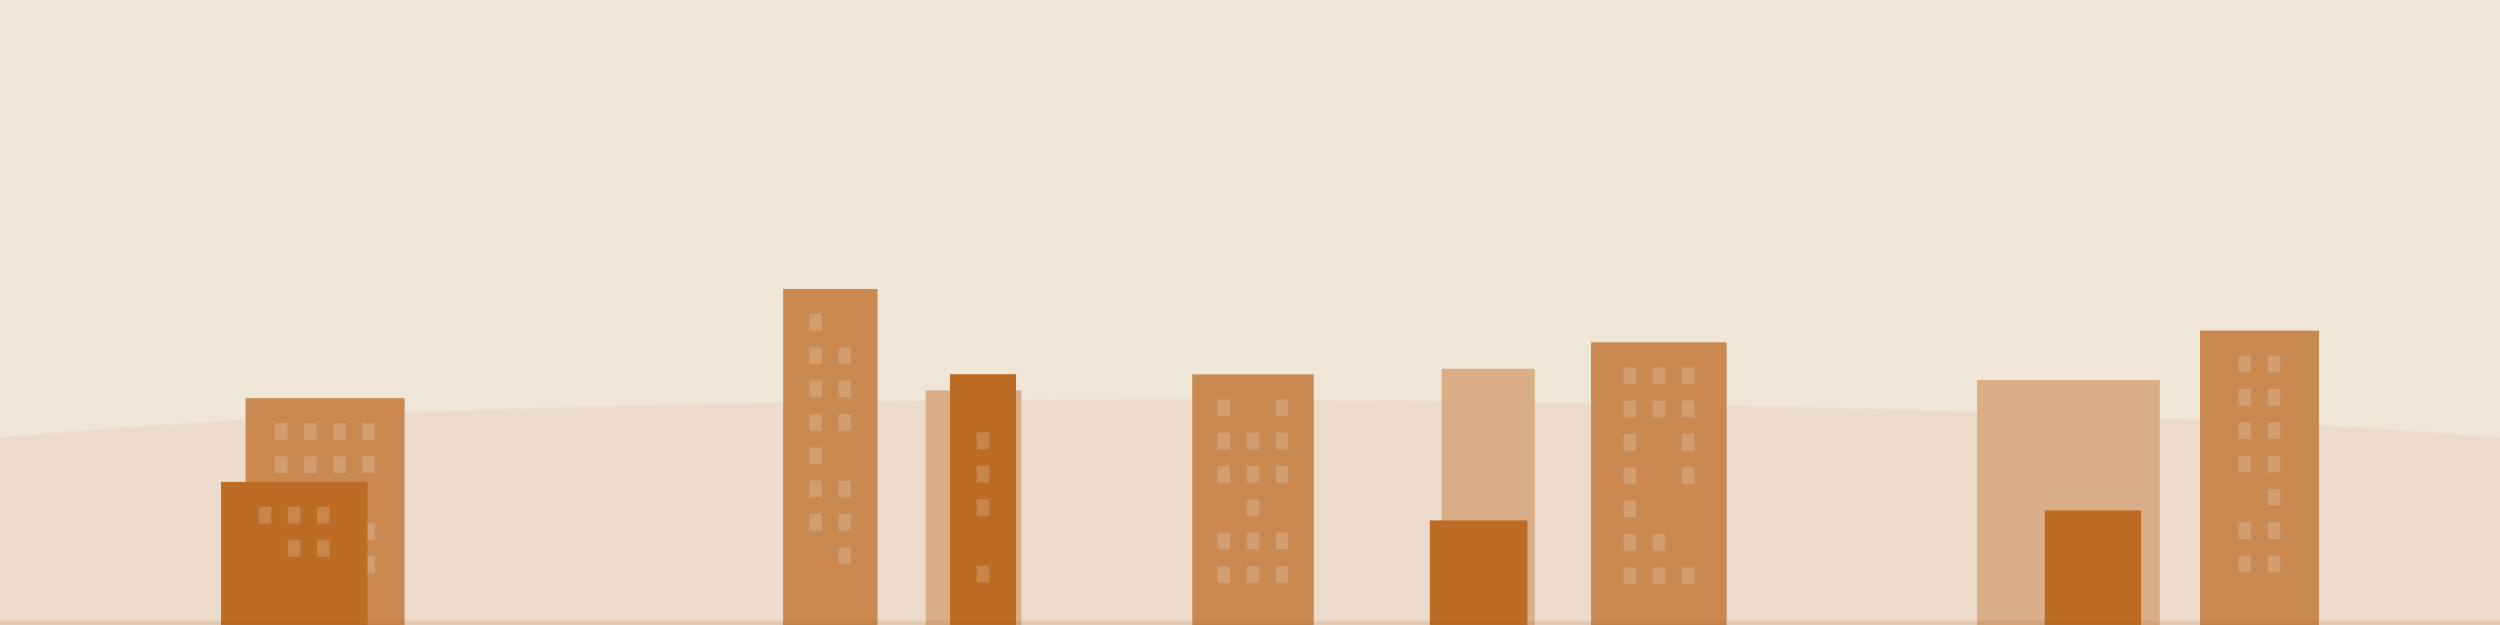
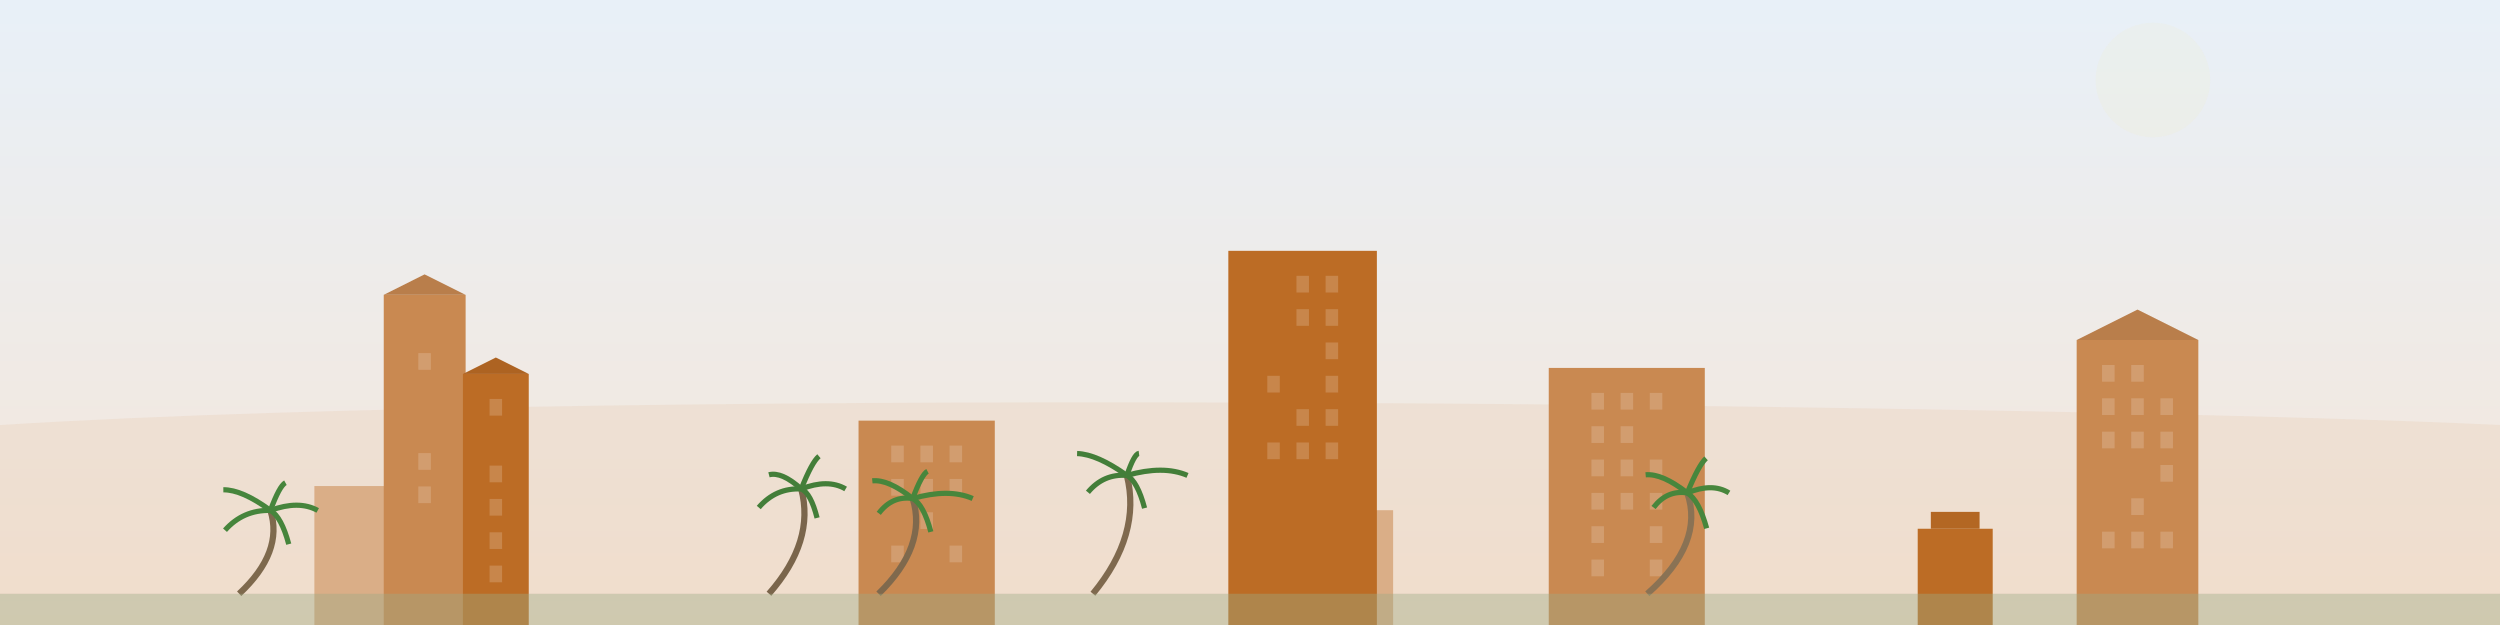
<svg xmlns="http://www.w3.org/2000/svg" viewBox="0 0 1200 300" width="1200" height="300">
-   <rect width="1200" height="300" fill="#f0e6d8" />
-   <path d="M0 300 L0 210.0 C322.6 179.7, 1005.3 192.7, 1200 210.0 L1200 300 Z" fill="#e4c4a8" opacity="0.3" />
-   <rect x="114.9" y="235.7" width="42.2" height="64.3" fill="#daae87" />
-   <rect x="444.3" y="187.4" width="46.0" height="112.6" fill="#daae87" />
-   <rect x="692.0" y="177.0" width="44.7" height="123.0" fill="#daae87" />
-   <rect x="949.0" y="182.4" width="87.7" height="117.6" fill="#daae87" />
-   <rect x="117.9" y="191.1" width="76.3" height="108.9" fill="#c98951" />
-   <rect x="132.0" y="203.1" width="6" height="8" fill="#dcb28e" opacity="0.5" />
-   <rect x="146.0" y="203.1" width="6" height="8" fill="#dcb28e" opacity="0.5" />
-   <rect x="160.0" y="203.1" width="6" height="8" fill="#dcb28e" opacity="0.5" />
-   <rect x="174.0" y="203.1" width="6" height="8" fill="#dcb28e" opacity="0.5" />
-   <rect x="132.0" y="219.1" width="6" height="8" fill="#dcb28e" opacity="0.5" />
-   <rect x="146.0" y="219.1" width="6" height="8" fill="#dcb28e" opacity="0.5" />
-   <rect x="160.0" y="219.1" width="6" height="8" fill="#dcb28e" opacity="0.5" />
-   <rect x="174.0" y="219.1" width="6" height="8" fill="#dcb28e" opacity="0.5" />
-   <rect x="132.0" y="235.1" width="6" height="8" fill="#dcb28e" opacity="0.5" />
-   <rect x="160.0" y="235.1" width="6" height="8" fill="#dcb28e" opacity="0.5" />
-   <rect x="132.0" y="251.1" width="6" height="8" fill="#dcb28e" opacity="0.5" />
-   <rect x="160.0" y="251.1" width="6" height="8" fill="#dcb28e" opacity="0.5" />
-   <rect x="174.0" y="251.1" width="6" height="8" fill="#dcb28e" opacity="0.5" />
-   <rect x="132.0" y="267.1" width="6" height="8" fill="#dcb28e" opacity="0.5" />
-   <rect x="146.0" y="267.1" width="6" height="8" fill="#dcb28e" opacity="0.5" />
-   <rect x="160.0" y="267.1" width="6" height="8" fill="#dcb28e" opacity="0.5" />
-   <rect x="174.0" y="267.1" width="6" height="8" fill="#dcb28e" opacity="0.5" />
-   <rect x="375.9" y="138.7" width="45.3" height="161.3" fill="#c98951" />
-   <rect x="388.5" y="150.7" width="6" height="8" fill="#dcb28e" opacity="0.5" />
-   <rect x="388.5" y="166.7" width="6" height="8" fill="#dcb28e" opacity="0.5" />
-   <rect x="402.5" y="166.7" width="6" height="8" fill="#dcb28e" opacity="0.5" />
-   <rect x="388.5" y="182.7" width="6" height="8" fill="#dcb28e" opacity="0.5" />
-   <rect x="402.5" y="182.7" width="6" height="8" fill="#dcb28e" opacity="0.5" />
-   <rect x="388.5" y="198.7" width="6" height="8" fill="#dcb28e" opacity="0.5" />
-   <rect x="402.5" y="198.7" width="6" height="8" fill="#dcb28e" opacity="0.5" />
-   <rect x="388.5" y="214.7" width="6" height="8" fill="#dcb28e" opacity="0.5" />
-   <rect x="388.5" y="230.7" width="6" height="8" fill="#dcb28e" opacity="0.5" />
-   <rect x="402.5" y="230.7" width="6" height="8" fill="#dcb28e" opacity="0.5" />
-   <rect x="388.5" y="246.7" width="6" height="8" fill="#dcb28e" opacity="0.5" />
-   <rect x="402.5" y="246.7" width="6" height="8" fill="#dcb28e" opacity="0.5" />
-   <rect x="402.5" y="262.7" width="6" height="8" fill="#dcb28e" opacity="0.5" />
-   <rect x="572.3" y="179.7" width="58.3" height="120.3" fill="#c98951" />
-   <rect x="584.4" y="191.7" width="6" height="8" fill="#dcb28e" opacity="0.5" />
-   <rect x="612.4" y="191.7" width="6" height="8" fill="#dcb28e" opacity="0.5" />
-   <rect x="584.4" y="207.7" width="6" height="8" fill="#dcb28e" opacity="0.5" />
-   <rect x="598.4" y="207.7" width="6" height="8" fill="#dcb28e" opacity="0.5" />
-   <rect x="612.4" y="207.7" width="6" height="8" fill="#dcb28e" opacity="0.5" />
-   <rect x="584.4" y="223.7" width="6" height="8" fill="#dcb28e" opacity="0.5" />
-   <rect x="598.4" y="223.7" width="6" height="8" fill="#dcb28e" opacity="0.5" />
-   <rect x="612.4" y="223.7" width="6" height="8" fill="#dcb28e" opacity="0.5" />
-   <rect x="598.4" y="239.7" width="6" height="8" fill="#dcb28e" opacity="0.5" />
-   <rect x="584.4" y="255.7" width="6" height="8" fill="#dcb28e" opacity="0.5" />
-   <rect x="598.4" y="255.7" width="6" height="8" fill="#dcb28e" opacity="0.5" />
-   <rect x="612.4" y="255.7" width="6" height="8" fill="#dcb28e" opacity="0.5" />
-   <rect x="584.4" y="271.7" width="6" height="8" fill="#dcb28e" opacity="0.5" />
-   <rect x="598.4" y="271.7" width="6" height="8" fill="#dcb28e" opacity="0.5" />
-   <rect x="612.4" y="271.7" width="6" height="8" fill="#dcb28e" opacity="0.5" />
-   <rect x="763.7" y="164.3" width="65.1" height="135.7" fill="#c98951" />
-   <rect x="779.3" y="176.3" width="6" height="8" fill="#dcb28e" opacity="0.5" />
-   <rect x="793.3" y="176.3" width="6" height="8" fill="#dcb28e" opacity="0.5" />
-   <rect x="807.3" y="176.3" width="6" height="8" fill="#dcb28e" opacity="0.5" />
-   <rect x="779.3" y="192.3" width="6" height="8" fill="#dcb28e" opacity="0.5" />
-   <rect x="793.3" y="192.3" width="6" height="8" fill="#dcb28e" opacity="0.5" />
-   <rect x="807.3" y="192.3" width="6" height="8" fill="#dcb28e" opacity="0.5" />
-   <rect x="779.3" y="208.3" width="6" height="8" fill="#dcb28e" opacity="0.5" />
-   <rect x="807.3" y="208.3" width="6" height="8" fill="#dcb28e" opacity="0.5" />
-   <rect x="779.3" y="224.3" width="6" height="8" fill="#dcb28e" opacity="0.5" />
-   <rect x="807.3" y="224.3" width="6" height="8" fill="#dcb28e" opacity="0.5" />
-   <rect x="779.3" y="240.3" width="6" height="8" fill="#dcb28e" opacity="0.5" />
-   <rect x="779.3" y="256.3" width="6" height="8" fill="#dcb28e" opacity="0.5" />
-   <rect x="793.3" y="256.3" width="6" height="8" fill="#dcb28e" opacity="0.5" />
-   <rect x="779.3" y="272.3" width="6" height="8" fill="#dcb28e" opacity="0.5" />
-   <rect x="793.3" y="272.3" width="6" height="8" fill="#dcb28e" opacity="0.5" />
-   <rect x="807.3" y="272.3" width="6" height="8" fill="#dcb28e" opacity="0.5" />
-   <rect x="1056.0" y="158.7" width="57.1" height="141.3" fill="#c98951" />
-   <rect x="1074.5" y="170.7" width="6" height="8" fill="#dcb28e" opacity="0.5" />
-   <rect x="1088.5" y="170.7" width="6" height="8" fill="#dcb28e" opacity="0.5" />
-   <rect x="1074.5" y="186.7" width="6" height="8" fill="#dcb28e" opacity="0.5" />
-   <rect x="1088.5" y="186.7" width="6" height="8" fill="#dcb28e" opacity="0.5" />
-   <rect x="1074.5" y="202.7" width="6" height="8" fill="#dcb28e" opacity="0.5" />
-   <rect x="1088.5" y="202.7" width="6" height="8" fill="#dcb28e" opacity="0.5" />
-   <rect x="1074.5" y="218.7" width="6" height="8" fill="#dcb28e" opacity="0.5" />
-   <rect x="1088.5" y="218.7" width="6" height="8" fill="#dcb28e" opacity="0.5" />
-   <rect x="1088.5" y="234.7" width="6" height="8" fill="#dcb28e" opacity="0.5" />
-   <rect x="1074.5" y="250.7" width="6" height="8" fill="#dcb28e" opacity="0.5" />
-   <rect x="1088.5" y="250.7" width="6" height="8" fill="#dcb28e" opacity="0.5" />
-   <rect x="1074.5" y="266.7" width="6" height="8" fill="#dcb28e" opacity="0.5" />
-   <rect x="1088.5" y="266.7" width="6" height="8" fill="#dcb28e" opacity="0.5" />
-   <rect x="106.1" y="231.3" width="70.3" height="68.7" fill="#bc6c25" />
-   <rect x="124.2" y="243.3" width="6" height="8" fill="#d39f71" opacity="0.5" />
-   <rect x="138.2" y="243.3" width="6" height="8" fill="#d39f71" opacity="0.5" />
-   <rect x="152.2" y="243.3" width="6" height="8" fill="#d39f71" opacity="0.5" />
-   <rect x="138.2" y="259.3" width="6" height="8" fill="#d39f71" opacity="0.5" />
-   <rect x="152.2" y="259.3" width="6" height="8" fill="#d39f71" opacity="0.5" />
-   <rect x="456.0" y="179.6" width="31.7" height="120.4" fill="#bc6c25" />
-   <rect x="468.8" y="207.6" width="6" height="8" fill="#d39f71" opacity="0.5" />
-   <rect x="468.8" y="223.6" width="6" height="8" fill="#d39f71" opacity="0.5" />
-   <rect x="468.8" y="239.6" width="6" height="8" fill="#d39f71" opacity="0.5" />
-   <rect x="468.8" y="271.6" width="6" height="8" fill="#d39f71" opacity="0.5" />
-   <rect x="686.3" y="249.8" width="46.9" height="50.2" fill="#bc6c25" />
-   <rect x="981.5" y="245.0" width="46.2" height="55.0" fill="#bc6c25" />
-   <rect x="0" y="298" width="1200" height="2" fill="#a96121" opacity="0.15" />
+   <defs>
+     <linearGradient id="skyGrad" x1="0" y1="0" x2="0" y2="1">
+       <stop offset="0%" stop-color="#e8f0f8" />
+       <stop offset="100%" stop-color="#f5e6d8" />
+     </linearGradient>
+   </defs>
+   <rect width="1200" height="300" fill="url(#skyGrad)" />
+   <path d="M0 300 L0 204.0 C302.0 185.1, 1005.3 194.6, 1200 204.0 L1200 300 Z" fill="#e4c4a8" opacity="0.25" />
+   <rect x="150.9" y="233.3" width="43.7" height="66.7" fill="#daae87" />
+   <rect x="598.0" y="244.9" width="70.7" height="55.1" fill="#daae87" />
+   <rect x="610.4" y="235.1" width="46.0" height="9.7" fill="#cfa580" />
+   <rect x="1006.5" y="195.0" width="48.5" height="105.0" fill="#daae87" />
+   <rect x="1015.0" y="176.4" width="31.6" height="18.5" fill="#cfa580" />
+   <rect x="184.2" y="141.5" width="39.3" height="158.5" fill="#c98951" />
+   <polygon points="184.2,141.5 203.8,131.7 223.4,141.5" fill="#b97e4b" />
+   <rect x="200.8" y="169.5" width="6" height="8" fill="#dcb28e" opacity="0.5" />
+   <rect x="200.8" y="217.5" width="6" height="8" fill="#dcb28e" opacity="0.5" />
+   <rect x="200.8" y="233.5" width="6" height="8" fill="#dcb28e" opacity="0.5" />
+   <rect x="412.1" y="201.9" width="65.4" height="98.1" fill="#c98951" />
+   <rect x="427.8" y="213.9" width="6" height="8" fill="#dcb28e" opacity="0.5" />
+   <rect x="441.8" y="213.9" width="6" height="8" fill="#dcb28e" opacity="0.5" />
+   <rect x="455.8" y="213.9" width="6" height="8" fill="#dcb28e" opacity="0.5" />
+   <rect x="427.8" y="229.9" width="6" height="8" fill="#dcb28e" opacity="0.5" />
+   <rect x="441.8" y="229.9" width="6" height="8" fill="#dcb28e" opacity="0.5" />
+   <rect x="455.8" y="229.9" width="6" height="8" fill="#dcb28e" opacity="0.5" />
+   <rect x="441.8" y="245.9" width="6" height="8" fill="#dcb28e" opacity="0.5" />
+   <rect x="427.8" y="261.9" width="6" height="8" fill="#dcb28e" opacity="0.5" />
+   <rect x="455.8" y="261.9" width="6" height="8" fill="#dcb28e" opacity="0.5" />
+   <rect x="743.4" y="176.6" width="74.9" height="123.4" fill="#c98951" />
+   <rect x="763.9" y="188.6" width="6" height="8" fill="#dcb28e" opacity="0.5" />
+   <rect x="777.9" y="188.6" width="6" height="8" fill="#dcb28e" opacity="0.5" />
+   <rect x="791.9" y="188.6" width="6" height="8" fill="#dcb28e" opacity="0.5" />
+   <rect x="763.9" y="204.6" width="6" height="8" fill="#dcb28e" opacity="0.5" />
+   <rect x="777.9" y="204.6" width="6" height="8" fill="#dcb28e" opacity="0.5" />
+   <rect x="763.9" y="220.6" width="6" height="8" fill="#dcb28e" opacity="0.5" />
+   <rect x="777.9" y="220.6" width="6" height="8" fill="#dcb28e" opacity="0.5" />
+   <rect x="791.9" y="220.6" width="6" height="8" fill="#dcb28e" opacity="0.5" />
+   <rect x="763.9" y="236.6" width="6" height="8" fill="#dcb28e" opacity="0.5" />
+   <rect x="777.9" y="236.6" width="6" height="8" fill="#dcb28e" opacity="0.5" />
+   <rect x="791.9" y="236.6" width="6" height="8" fill="#dcb28e" opacity="0.5" />
+   <rect x="763.9" y="252.6" width="6" height="8" fill="#dcb28e" opacity="0.5" />
+   <rect x="791.9" y="252.6" width="6" height="8" fill="#dcb28e" opacity="0.5" />
+   <rect x="763.9" y="268.6" width="6" height="8" fill="#dcb28e" opacity="0.5" />
+   <rect x="791.9" y="268.6" width="6" height="8" fill="#dcb28e" opacity="0.5" />
+   <rect x="996.8" y="163.2" width="58.4" height="136.8" fill="#c98951" />
+   <polygon points="996.8,163.2 1026.0,148.6 1055.2,163.2" fill="#b97e4b" />
+   <rect x="1009.0" y="175.2" width="6" height="8" fill="#dcb28e" opacity="0.5" />
+   <rect x="1023.0" y="175.2" width="6" height="8" fill="#dcb28e" opacity="0.5" />
+   <rect x="1009.0" y="191.2" width="6" height="8" fill="#dcb28e" opacity="0.5" />
+   <rect x="1023.0" y="191.2" width="6" height="8" fill="#dcb28e" opacity="0.5" />
+   <rect x="1037.0" y="191.2" width="6" height="8" fill="#dcb28e" opacity="0.5" />
+   <rect x="1009.0" y="207.2" width="6" height="8" fill="#dcb28e" opacity="0.5" />
+   <rect x="1023.0" y="207.2" width="6" height="8" fill="#dcb28e" opacity="0.5" />
+   <rect x="1037.0" y="207.2" width="6" height="8" fill="#dcb28e" opacity="0.5" />
+   <rect x="1037.0" y="223.2" width="6" height="8" fill="#dcb28e" opacity="0.5" />
+   <rect x="1023.0" y="239.2" width="6" height="8" fill="#dcb28e" opacity="0.5" />
+   <rect x="1009.0" y="255.2" width="6" height="8" fill="#dcb28e" opacity="0.5" />
+   <rect x="1023.0" y="255.2" width="6" height="8" fill="#dcb28e" opacity="0.5" />
+   <rect x="1037.0" y="255.2" width="6" height="8" fill="#dcb28e" opacity="0.5" />
+   <rect x="222.2" y="179.5" width="31.6" height="120.5" fill="#bc6c25" />
+   <polygon points="222.2,179.5 238.0,171.6 253.8,179.5" fill="#ad6322" />
+   <rect x="235.0" y="191.5" width="6" height="8" fill="#d39f71" opacity="0.5" />
+   <rect x="235.0" y="223.5" width="6" height="8" fill="#d39f71" opacity="0.5" />
+   <rect x="235.0" y="239.5" width="6" height="8" fill="#d39f71" opacity="0.5" />
+   <rect x="235.0" y="255.5" width="6" height="8" fill="#d39f71" opacity="0.5" />
+   <rect x="235.0" y="271.5" width="6" height="8" fill="#d39f71" opacity="0.5" />
+   <rect x="589.6" y="120.4" width="71.3" height="179.6" fill="#bc6c25" />
+   <rect x="622.3" y="132.4" width="6" height="8" fill="#d39f71" opacity="0.5" />
+   <rect x="636.3" y="132.4" width="6" height="8" fill="#d39f71" opacity="0.5" />
+   <rect x="622.3" y="148.4" width="6" height="8" fill="#d39f71" opacity="0.5" />
+   <rect x="636.3" y="148.4" width="6" height="8" fill="#d39f71" opacity="0.5" />
+   <rect x="636.3" y="164.4" width="6" height="8" fill="#d39f71" opacity="0.5" />
+   <rect x="608.3" y="180.4" width="6" height="8" fill="#d39f71" opacity="0.5" />
+   <rect x="636.3" y="180.4" width="6" height="8" fill="#d39f71" opacity="0.5" />
+   <rect x="622.3" y="196.4" width="6" height="8" fill="#d39f71" opacity="0.5" />
+   <rect x="636.3" y="196.4" width="6" height="8" fill="#d39f71" opacity="0.5" />
+   <rect x="608.3" y="212.4" width="6" height="8" fill="#d39f71" opacity="0.5" />
+   <rect x="622.3" y="212.4" width="6" height="8" fill="#d39f71" opacity="0.5" />
+   <rect x="636.3" y="212.4" width="6" height="8" fill="#d39f71" opacity="0.5" />
+   <rect x="920.5" y="253.8" width="36.0" height="46.2" fill="#bc6c25" />
+   <rect x="926.8" y="245.7" width="23.4" height="8.1" fill="#b36723" />
+   <path d="M421.7 285.0 Q445.2 262.1 438.1 239.3" fill="none" stroke="#7f694d" stroke-width="3" />
+   <path d="M438.1 239.3 Q426.5 230.0 418.7 230.8" fill="none" stroke="#47863c" stroke-width="2.5" />
+   <path d="M438.1 239.3 Q442.4 227.7 445.2 226.2" fill="none" stroke="#47863c" stroke-width="2.5" />
+   <path d="M438.1 239.3 Q455.4 234.3 466.9 239.3" fill="none" stroke="#47863c" stroke-width="2.5" />
+   <path d="M438.1 239.3 Q443.4 242.3 446.8 255.3" fill="none" stroke="#47863c" stroke-width="2.5" />
+   <path d="M438.1 239.3 Q428.3 237.8 421.8 246.4" fill="none" stroke="#47863c" stroke-width="2.5" />
+   <path d="M790.7 285.0 Q818.2 260.8 809.9 236.6" fill="none" stroke="#8a7254" stroke-width="3" />
+   <path d="M809.9 236.6 Q797.9 227.2 789.9 227.9" fill="none" stroke="#47863c" stroke-width="2.5" />
+   <path d="M809.9 236.6 Q815.3 223.3 818.9 220.0" fill="none" stroke="#47863c" stroke-width="2.5" />
+   <path d="M809.9 236.6 Q821.9 231.6 829.9 236.6" fill="none" stroke="#47863c" stroke-width="2.5" />
+   <path d="M809.9 236.6 Q815.5 240.1 819.2 253.6" fill="none" stroke="#47863c" stroke-width="2.5" />
+   <path d="M809.9 236.6 Q800.2 235.1 793.7 243.6" fill="none" stroke="#47863c" stroke-width="2.5" />
+   <path d="M369.1 285.0 Q391.3 259.8 384.6 234.7" fill="none" stroke="#7a654b" stroke-width="3" />
+   <path d="M384.6 234.7 Q375.3 226.3 369.1 227.9" fill="none" stroke="#437e39" stroke-width="2.5" />
+   <path d="M384.6 234.7 Q389.7 221.8 393.1 219.0" fill="none" stroke="#437e39" stroke-width="2.5" />
+   <path d="M384.6 234.7 Q397.4 229.7 405.9 234.7" fill="none" stroke="#437e39" stroke-width="2.5" />
+   <path d="M384.6 234.7 Q389.2 236.7 392.2 248.6" fill="none" stroke="#437e39" stroke-width="2.5" />
+   <path d="M384.6 234.7 Q372.4 234.1 364.2 243.6" fill="none" stroke="#437e39" stroke-width="2.5" />
+   <path d="M524.6 285.0 Q548.0 256.6 540.9 228.2" fill="none" stroke="#7f694e" stroke-width="3" />
+   <path d="M540.9 228.2 Q526.6 218.0 517.0 217.7" fill="none" stroke="#437e39" stroke-width="2.5" />
+   <path d="M540.9 228.2 Q544.4 217.9 546.7 217.6" fill="none" stroke="#437e39" stroke-width="2.5" />
+   <path d="M540.9 228.2 Q558.4 223.2 570.0 228.2" fill="none" stroke="#437e39" stroke-width="2.5" />
+   <path d="M540.9 228.2 Q546.0 231.0 549.4 243.9" fill="none" stroke="#437e39" stroke-width="2.5" />
+   <path d="M540.9 228.2 Q529.7 227.3 522.2 236.3" fill="none" stroke="#437e39" stroke-width="2.5" />
+   <path d="M114.8 285.0 Q136.2 265.0 129.8 245.0" fill="none" stroke="#7e694d" stroke-width="3" />
+   <path d="M129.8 245.0 Q116.2 235.0 107.2 235.1" fill="none" stroke="#46853c" stroke-width="2.5" />
+   <path d="M129.8 245.0 Q134.1 233.3 137.0 231.7" fill="none" stroke="#46853c" stroke-width="2.5" />
+   <path d="M129.8 245.0 Q143.4 240.0 152.5 245.0" fill="none" stroke="#46853c" stroke-width="2.5" />
+   <path d="M129.8 245.0 Q135.1 248.1 138.6 261.2" fill="none" stroke="#46853c" stroke-width="2.5" />
+   <path d="M129.8 245.0 Q116.7 244.7 108.0 254.5" fill="none" stroke="#46853c" stroke-width="2.5" />
+   <rect x="0" y="285" width="1200" height="15" fill="#9aaa85" opacity="0.4" />
+   <circle cx="1033.4" cy="38.4" r="27.5" fill="#f5e6a0" opacity="0.1" />
</svg>
